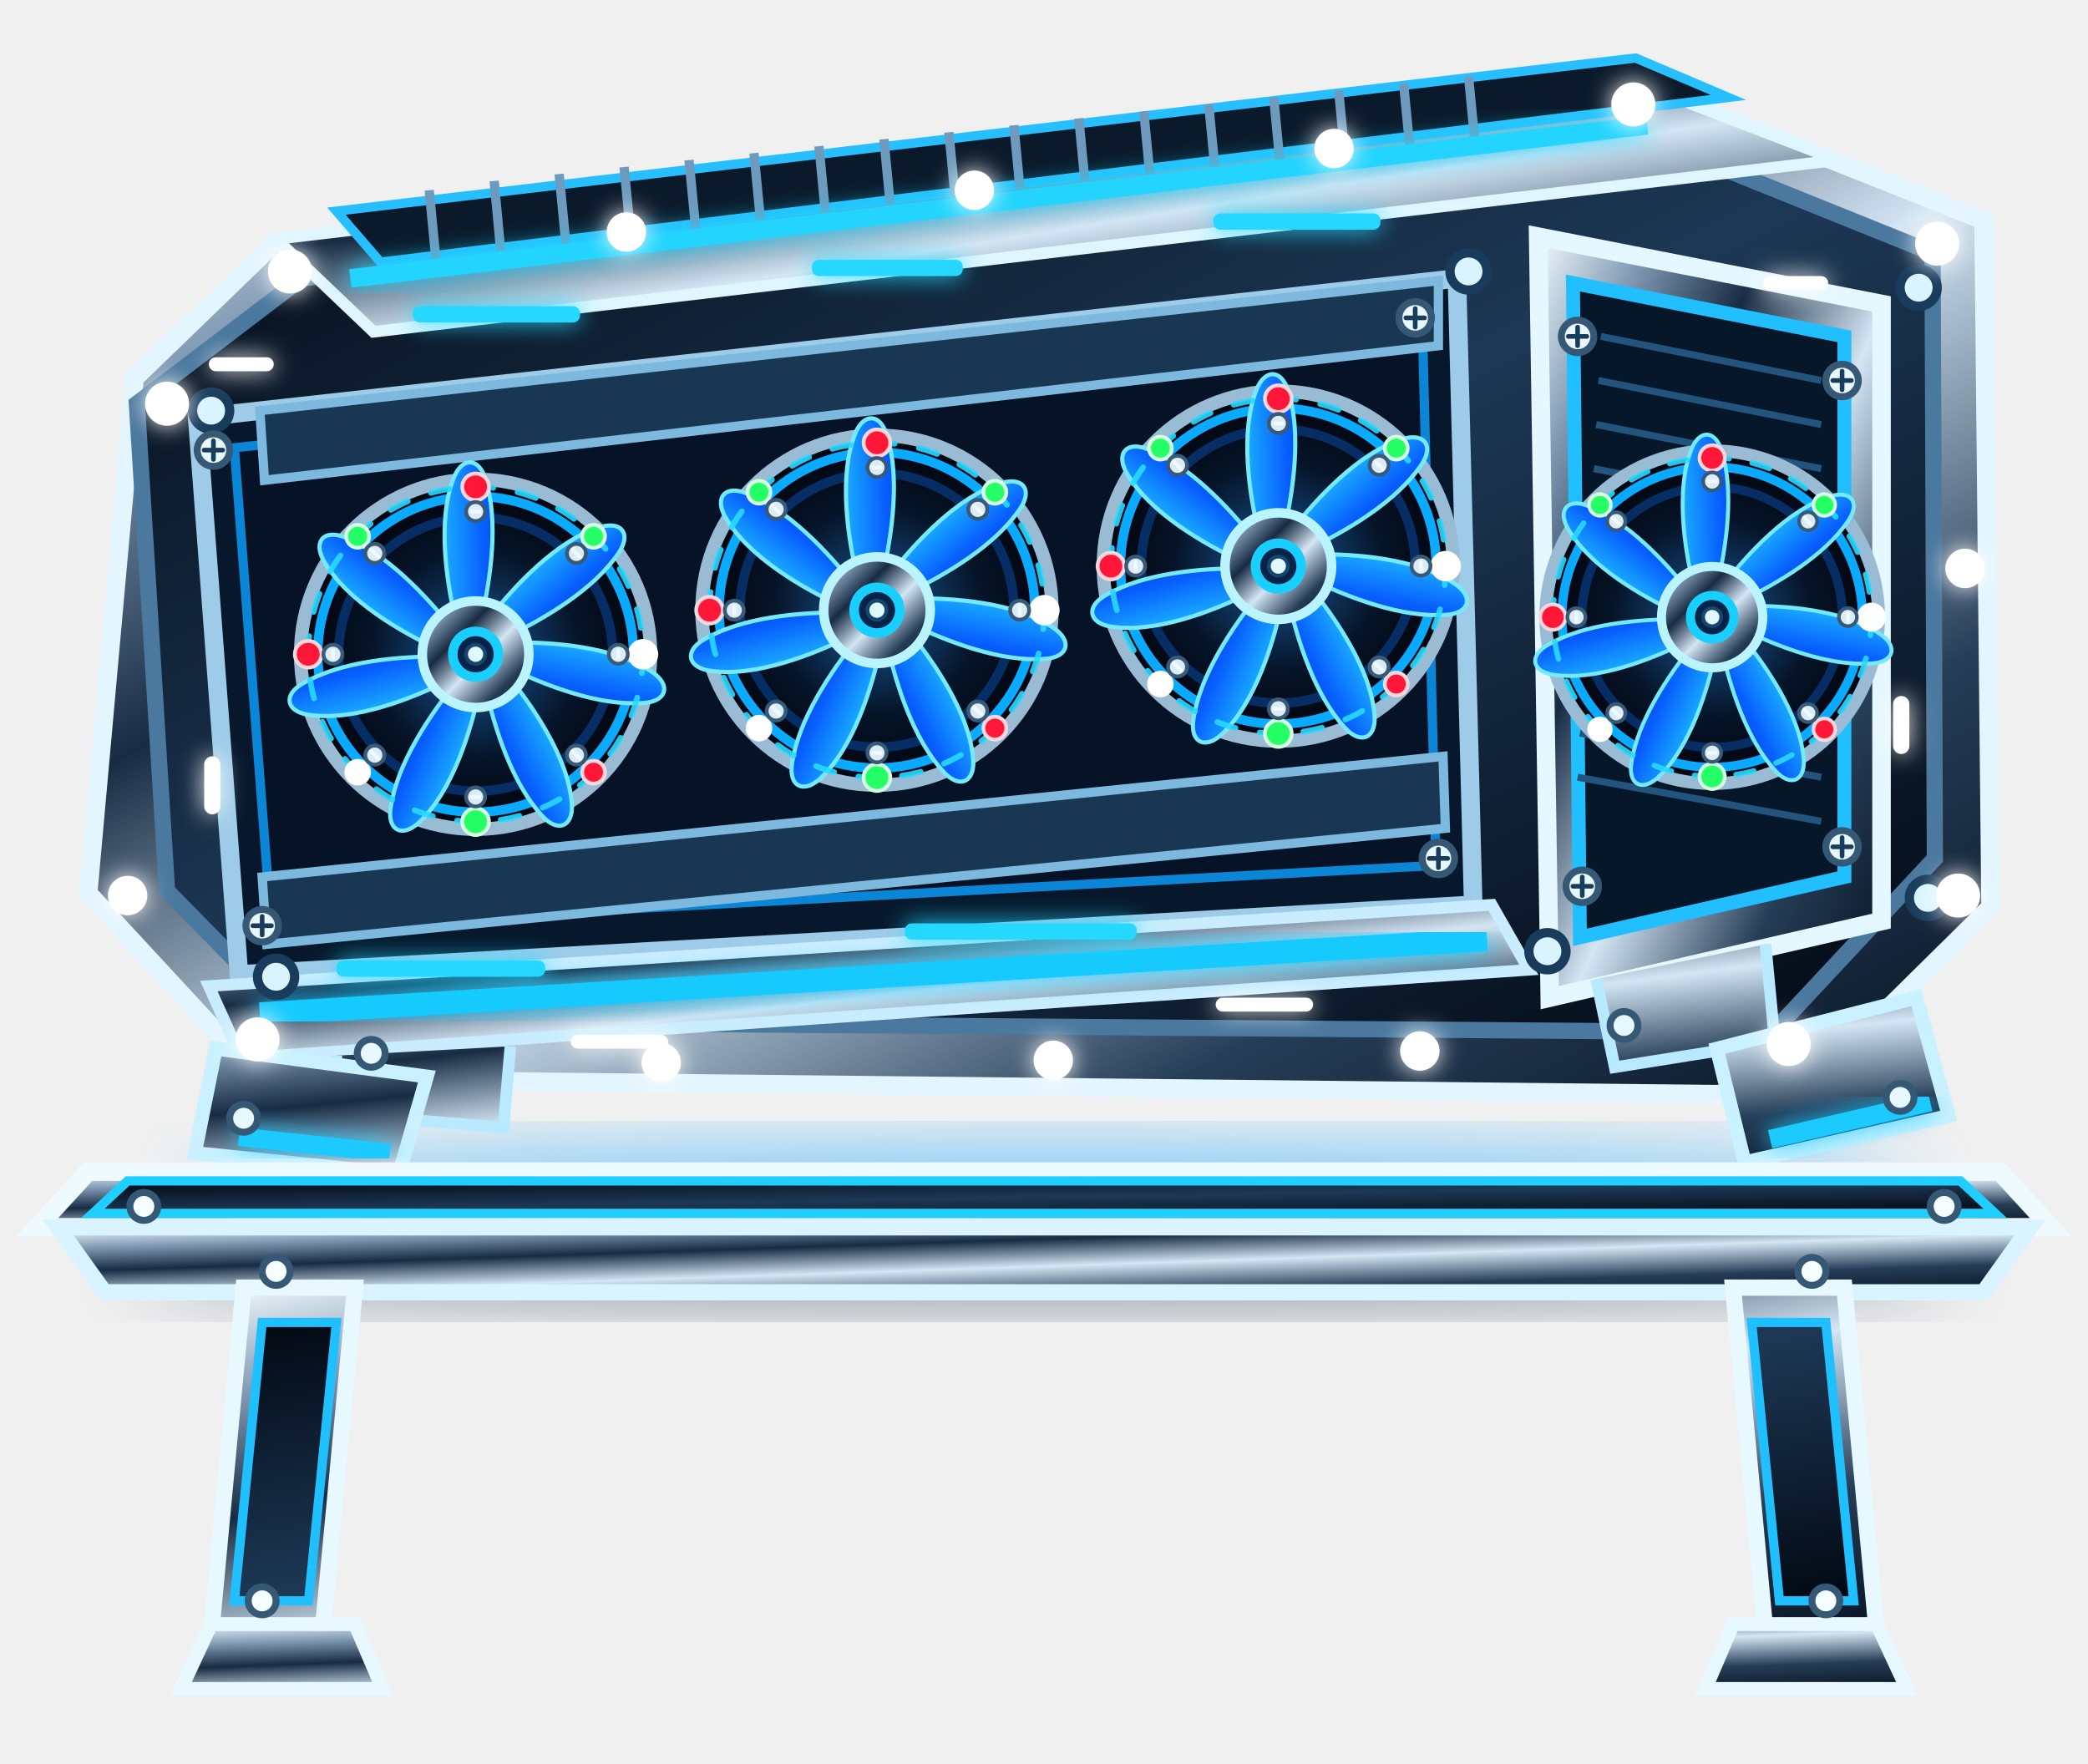
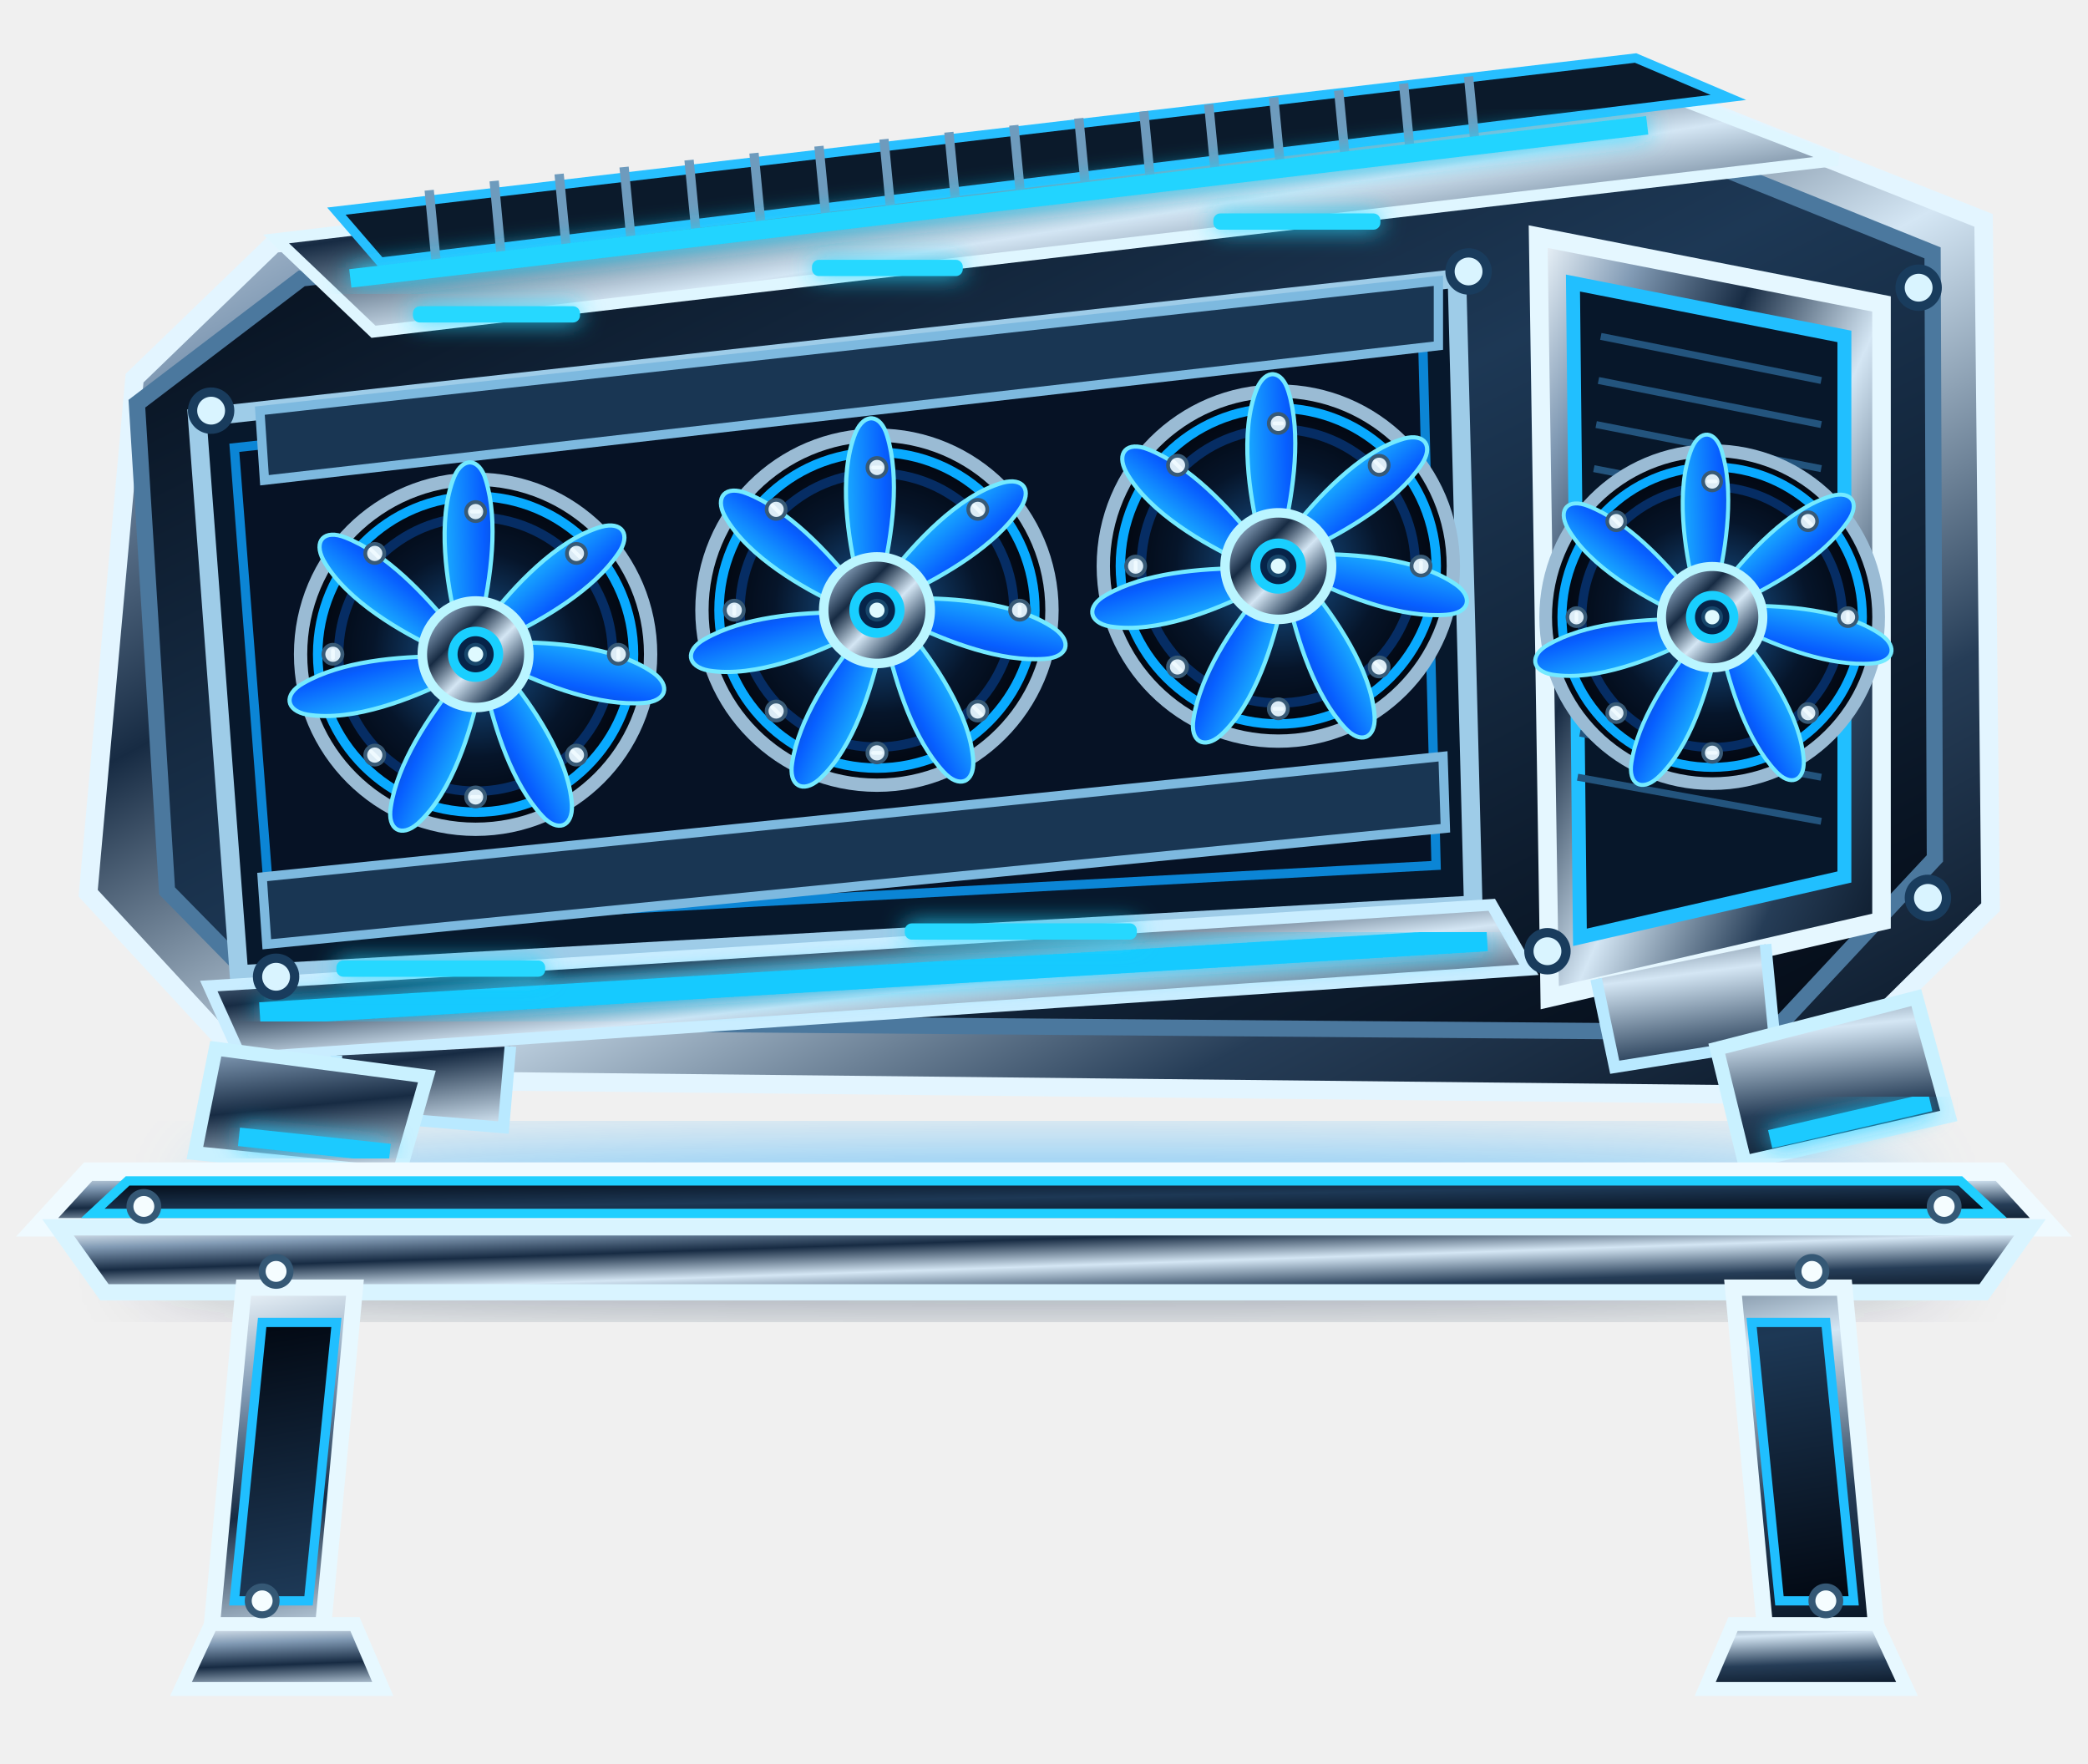
<svg xmlns="http://www.w3.org/2000/svg" viewBox="0 0 900 760">
  <defs>
    <linearGradient id="steel" x1="0" y1="0" x2="1" y2="1">
      <stop stop-color="#f4fbff" />
      <stop offset=".16" stop-color="#829bb5" />
      <stop offset=".34" stop-color="#172b43" />
      <stop offset=".55" stop-color="#d4e6f4" />
      <stop offset=".78" stop-color="#263d57" />
      <stop offset="1" stop-color="#071322" />
    </linearGradient>
    <linearGradient id="dark" x1="0" y1="0" x2="1" y2="1">
      <stop stop-color="#020812" />
      <stop offset=".5" stop-color="#1d3855" />
      <stop offset="1" stop-color="#020812" />
    </linearGradient>
    <linearGradient id="blue" x1="0" y1="0" x2="1" y2="1">
      <stop stop-color="#d7ffff" />
      <stop offset=".25" stop-color="#20caff" />
      <stop offset=".58" stop-color="#075eff" />
      <stop offset="1" stop-color="#031b65" />
    </linearGradient>
    <radialGradient id="fanbg">
      <stop stop-color="#1a5d9e" />
      <stop offset=".65" stop-color="#06152a" />
      <stop offset="1" stop-color="#020711" />
    </radialGradient>
    <filter id="glow">
      <feGaussianBlur stdDeviation="5" result="b" />
      <feMerge>
        <feMergeNode in="b" />
        <feMergeNode in="SourceGraphic" />
      </feMerge>
    </filter>
    <filter id="shadow">
      <feGaussianBlur stdDeviation="16" />
    </filter>
    <g id="fan">
      <circle r="92" fill="#020812" stroke="#9abbd4" stroke-width="7" />
      <circle r="83" fill="url(#fanbg)" stroke="#09aaff" stroke-width="5" />
      <circle r="72" fill="none" stroke="#062d64" stroke-width="5" />
      <g class="fan-rotor" fill="url(#blue)" stroke="#75eaff" stroke-width="2.2" stroke-linejoin="round">
        <animateTransform attributeName="transform" attributeType="XML" type="rotate" from="0 0 0" to="360 0 0" dur="1.15s" repeatCount="indefinite" />
        <path d="M8 -20 C19 -34 42 -60 66 -67 C77 -70 82 -63 75 -53 C62 -34 37 -19 14 -8 Q8 -8 8 -20Z" />
        <path d="M8 -20 C19 -34 42 -60 66 -67 C77 -70 82 -63 75 -53 C62 -34 37 -19 14 -8 Q8 -8 8 -20Z" transform="rotate(51.43)" />
        <path d="M8 -20 C19 -34 42 -60 66 -67 C77 -70 82 -63 75 -53 C62 -34 37 -19 14 -8 Q8 -8 8 -20Z" transform="rotate(102.86)" />
        <path d="M8 -20 C19 -34 42 -60 66 -67 C77 -70 82 -63 75 -53 C62 -34 37 -19 14 -8 Q8 -8 8 -20Z" transform="rotate(154.29)" />
        <path d="M8 -20 C19 -34 42 -60 66 -67 C77 -70 82 -63 75 -53 C62 -34 37 -19 14 -8 Q8 -8 8 -20Z" transform="rotate(205.72)" />
        <path d="M8 -20 C19 -34 42 -60 66 -67 C77 -70 82 -63 75 -53 C62 -34 37 -19 14 -8 Q8 -8 8 -20Z" transform="rotate(257.15)" />
        <path d="M8 -20 C19 -34 42 -60 66 -67 C77 -70 82 -63 75 -53 C62 -34 37 -19 14 -8 Q8 -8 8 -20Z" transform="rotate(308.58)" />
-       </g>
-       <g class="fan-led-orbit" fill="none" stroke-linecap="round">
-         <animateTransform attributeName="transform" attributeType="XML" type="rotate" from="0 0 0" to="360 0 0" dur="1.15s" repeatCount="indefinite" />
-         <circle r="88" stroke="#28d9ff" stroke-width="3" stroke-dasharray="10 13" opacity=".9" />
-         <circle cx="0" cy="-88" r="7" fill="#ff1738" stroke="#ffd5dc" stroke-width="2" />
-         <circle cx="62" cy="-62" r="6" fill="#24ff65" stroke="#d5ffe2" stroke-width="2" />
-         <circle cx="88" cy="0" r="7" fill="#ffffff" stroke="#ffffff" stroke-width="2" />
-         <circle cx="62" cy="62" r="6" fill="#ff1738" stroke="#ffd5dc" stroke-width="2" />
-         <circle cx="0" cy="88" r="7" fill="#24ff65" stroke="#d5ffe2" stroke-width="2" />
-         <circle cx="-62" cy="62" r="6" fill="#ffffff" stroke="#ffffff" stroke-width="2" />
-         <circle cx="-88" cy="0" r="7" fill="#ff1738" stroke="#ffd5dc" stroke-width="2" />
-         <circle cx="-62" cy="-62" r="6" fill="#24ff65" stroke="#d5ffe2" stroke-width="2" />
      </g>
      <circle r="28" fill="url(#steel)" stroke="#baf5ff" stroke-width="5" />
      <circle r="12" fill="#062449" stroke="#19cfff" stroke-width="5" />
      <circle r="5" fill="#dffaff" stroke="#17466b" stroke-width="2" />
      <g fill="#dcecf6" stroke="#385a76" stroke-width="2">
        <circle cx="0" cy="-75" r="5" />
        <circle cx="53" cy="-53" r="5" />
        <circle cx="75" cy="0" r="5" />
        <circle cx="53" cy="53" r="5" />
        <circle cx="0" cy="75" r="5" />
        <circle cx="-53" cy="53" r="5" />
        <circle cx="-75" cy="0" r="5" />
        <circle cx="-53" cy="-53" r="5" />
      </g>
      <g stroke="#effaff" stroke-width="2" stroke-linecap="round">
        <path d="M-2 -75 2 -75M51 -55 55 -51M75 -2 75 2M51 51 55 55M-2 75 2 75M-55 51 -51 55M-75 -2 -75 2M-55 -55 -51 -51" />
      </g>
    </g>
  </defs>
  <ellipse cx="455" cy="512" rx="370" ry="24" fill="#009dff" opacity=".4" filter="url(#shadow)" />
  <path d="M38 385 58 163 118 105 704 35 855 95 858 391 776 472 112 465Z" fill="url(#steel)" stroke="#e3f5ff" stroke-width="8" />
  <path d="M59 174 130 120 699 55 833 109 834 370 764 445 127 440 72 384Z" fill="url(#dark)" stroke="#4b789e" stroke-width="7" />
  <path d="M119 103 701 34 792 69 161 143Z" fill="url(#steel)" stroke="#dff6ff" stroke-width="5" />
  <path d="M145 91 705 25 745 42 164 113Z" fill="#0b1a2b" stroke="#27bfff" stroke-width="4" />
  <g stroke="#6e9bbd" stroke-width="4">
    <path d="M185 82 188 113M213 78 216 110M241 75 244 106M269 72 272 103M297 69 300 100M325 66 328 97M353 63 356 94M381 60 384 91M409 57 412 88M437 54 440 85M465 51 468 82M493 48 496 79M521 45 524 76M549 42 552 73M577 39 580 70M605 36 608 67M633 33 636 64" />
  </g>
  <path d="M151 120 710 54" stroke="#21d4ff" stroke-width="8" filter="url(#glow)" />
  <path d="M85 180 628 120 635 390 103 420Z" fill="#07182c" stroke="#9ecce8" stroke-width="8" />
  <path d="M101 193 613 137 619 373 117 400Z" fill="#061225" stroke="#0b85d5" stroke-width="4" />
  <g fill="#193653" stroke="#7db9df" stroke-width="4">
    <path d="M112 177 620 121 620 149 114 207Z" />
    <path d="M113 378 622 326 623 357 115 407Z" />
  </g>
  <g transform="translate(205 282) scale(.82)">
    <use href="#fan" />
  </g>
  <g transform="translate(378 263) scale(.82)">
    <use href="#fan" />
  </g>
  <g transform="translate(551 244) scale(.82)">
    <use href="#fan" />
  </g>
  <path d="M663 102 811 131 811 397 668 430Z" fill="url(#steel)" stroke="#e5f7ff" stroke-width="8" />
  <path d="M678 122 795 145 795 378 681 404Z" fill="#07172a" stroke="#21bfff" stroke-width="6" />
  <g stroke="#23547d" stroke-width="3">
    <path d="M690 145 785 164M689 164 785 183M688 183 785 202M687 202 785 221M686 221 785 240M685 240 785 259M684 259 785 278M683 278 785 297M682 297 785 316M681 316 785 335M680 335 785 354" />
  </g>
  <g transform="translate(738 266) scale(.78)">
    <use href="#fan" />
  </g>
  <path d="M90 425 643 390 659 418 104 456Z" fill="url(#steel)" stroke="#c9edff" stroke-width="5" />
  <path d="M112 437 641 405" stroke="#12caff" stroke-width="10" filter="url(#glow)" />
  <path d="M145 455 145 480 217 486 220 451M688 422 696 460 765 449 761 407" fill="url(#steel)" stroke="#b9e9ff" stroke-width="5" />
  <g fill="#25d8ff" filter="url(#glow)">
    <rect x="178" y="132" width="72" height="7" rx="3" />
    <rect x="350" y="112" width="65" height="7" rx="3" />
    <rect x="523" y="92" width="72" height="7" rx="3" />
    <rect x="145" y="414" width="90" height="7" rx="3" />
    <rect x="390" y="398" width="100" height="7" rx="3" />
  </g>
  <path d="M93 452 84 497 172 506 184 464ZM740 452 752 501 840 481 826 430Z" fill="url(#steel)" stroke="#c9f1ff" stroke-width="6" />
  <path d="M103 490 168 497M763 491 832 475" stroke="#1acaff" stroke-width="8" filter="url(#glow)" />
  <g fill="#d9f4ff" stroke="#193c5d" stroke-width="4">
    <circle cx="91" cy="177" r="8" />
    <circle cx="633" cy="117" r="8" />
    <circle cx="667" cy="410" r="8" />
    <circle cx="119" cy="421" r="8" />
    <circle cx="827" cy="124" r="8" />
    <circle cx="831" cy="387" r="8" />
  </g>
-   <style>
- @keyframes rgbStroke {
-   0%, 29% { stroke:#ff1738; }
-   33%, 62% { stroke:#24ff65; }
-   66%, 95% { stroke:#ffffff; }
-   100% { stroke:#ff1738; }
- }
- @keyframes rgbBulbColor {
-   0%, 29% { stroke:#ff1738; fill:#ff1738; }
-   33%, 62% { stroke:#24ff65; fill:#24ff65; }
-   66%, 95% { stroke:#ffffff; fill:#ffffff; }
-   100% { stroke:#ff1738; fill:#ff1738; }
- }
- @keyframes rgbStripColor {
-   0%, 29% { fill:#ff1738; }
-   33%, 62% { fill:#24ff65; }
-   66%, 95% { fill:#ffffff; }
-   100% { fill:#ff1738; }
- }
- @keyframes rgbGlow {
-   0%, 29% { opacity:1; filter:url(#glowRed); }
-   33%, 62% { opacity:1; filter:url(#glowGreen); }
-   66%, 95% { opacity:1; filter:url(#glowWhite); }
-   100% { opacity:1; filter:url(#glowRed); }
- }
- @keyframes chase {
-   0%, 100% { opacity:1; }
-   50% { opacity:.22; }
- }
- .rgb-edge { fill:none; stroke-width:6; stroke-linecap:round; animation:rgbStroke 2.4s infinite, rgbGlow 2.4s infinite; }
- .rgb-edge-inner { fill:none; stroke-width:4; stroke-linecap:round; animation:rgbStroke 2.4s infinite; animation-delay:.35s; }
- .rgb-bulb { stroke-width:3; animation:rgbBulbColor 2.4s infinite, rgbGlow 2.4s infinite; }
- .rgb-bulb:nth-of-type(2n) { animation-delay:.25s; }
- .rgb-bulb:nth-of-type(3n) { animation-delay:.5s; }
- .rgb-strip { animation:rgbStripColor 2.4s infinite, chase 1.2s infinite; }
- @media (prefers-reduced-motion: reduce) { .rgb-edge,.rgb-edge-inner,.rgb-bulb,.rgb-strip { animation:none; } }
- </style>
-   <defs>
-     <filter id="glowRed" x="-80%" y="-80%" width="260%" height="260%">
-       <feGaussianBlur stdDeviation="10" result="b" />
-       <feGaussianBlur stdDeviation="4" in="SourceGraphic" result="s" />
-       <feMerge>
-         <feMergeNode in="b" />
-         <feMergeNode in="b" />
-         <feMergeNode in="s" />
-         <feMergeNode in="SourceGraphic" />
-       </feMerge>
-     </filter>
-     <filter id="glowGreen" x="-80%" y="-80%" width="260%" height="260%">
-       <feGaussianBlur stdDeviation="10" result="b" />
-       <feGaussianBlur stdDeviation="4" in="SourceGraphic" result="s" />
-       <feMerge>
-         <feMergeNode in="b" />
-         <feMergeNode in="b" />
-         <feMergeNode in="s" />
-         <feMergeNode in="SourceGraphic" />
-       </feMerge>
-     </filter>
-     <filter id="glowWhite" x="-80%" y="-80%" width="260%" height="260%">
-       <feGaussianBlur stdDeviation="10" result="b" />
-       <feGaussianBlur stdDeviation="4" in="SourceGraphic" result="s" />
-       <feMerge>
-         <feMergeNode in="b" />
-         <feMergeNode in="b" />
-         <feMergeNode in="s" />
-         <feMergeNode in="SourceGraphic" />
-       </feMerge>
-     </filter>
-   </defs>
-   <g>
-     <g>
-       <path class="rgb-edge" d="M62 170 126 111 701 43 844 102 849 390 771 456 111 451 57 389Z" />
-       <path class="rgb-edge-inner" d="M80 388 112 435 645 402M674 421 759 439 824 385M143 103 704 37M119 425 640 393" />
-     </g>
-     <g filter="url(#glow)">
-       <g fill="#ffffff" stroke="#ffffff" class="rgb-bulb">
-         <circle cx="72" cy="174" r="8" />
-         <circle cx="125" cy="117" r="8" />
-         <circle cx="270" cy="100" r="7" />
-         <circle cx="420" cy="82" r="7" />
-         <circle cx="575" cy="64" r="7" />
-         <circle cx="704" cy="45" r="8" />
-         <circle cx="835" cy="105" r="8" />
-         <circle cx="847" cy="245" r="7" />
-         <circle cx="844" cy="386" r="8" />
-         <circle cx="771" cy="450" r="8" />
-         <circle cx="612" cy="453" r="7" />
-         <circle cx="454" cy="457" r="7" />
-         <circle cx="285" cy="458" r="7" />
-         <circle cx="111" cy="448" r="8" />
-         <circle cx="55" cy="386" r="7" />
-       </g>
-       <g fill="#ffffff" class="rgb-strip">
-         <rect x="90" y="154" width="28" height="6" rx="3" />
-         <rect x="760" y="119" width="28" height="6" rx="3" />
-         <rect x="816" y="300" width="7" height="25" rx="3.5" />
-         <rect x="88" y="326" width="7" height="25" rx="3.5" />
-         <rect x="246" y="446" width="42" height="6" rx="3" />
-         <rect x="524" y="430" width="42" height="6" rx="3" />
-       </g>
-     </g>
-     <g fill="#e8f8ff" stroke="#355875" stroke-width="3">
-       <circle cx="92" cy="194" r="7" />
-       <circle cx="610" cy="137" r="7" />
-       <circle cx="113" cy="399" r="7" />
-       <circle cx="620" cy="370" r="7" />
-       <circle cx="680" cy="145" r="7" />
-       <circle cx="794" cy="164" r="7" />
-       <circle cx="682" cy="382" r="7" />
-       <circle cx="794" cy="365" r="7" />
-       <circle cx="160" cy="454" r="6" />
-       <circle cx="700" cy="442" r="6" />
-       <circle cx="105" cy="482" r="6" />
-       <circle cx="819" cy="473" r="6" />
-     </g>
-     <g stroke="#183c5a" stroke-width="2" stroke-linecap="round">
-       <path d="M88 194 96 194M92 190 92 198M606 137 614 137M610 133 610 141M109 399 117 399M113 395 113 403M616 370 624 370M620 366 620 374M676 145 684 145M680 141 680 149M790 164 798 164M794 160 794 168M678 382 686 382M682 378 682 386M790 365 798 365M794 361 794 369" />
-     </g>
-   </g>
  <ellipse cx="450" cy="548" rx="390" ry="18" fill="#001b3b" opacity=".42" filter="url(#shadow)" />
  <path d="M38 505 862 505 884 529 16 529Z" fill="url(#steel)" stroke="#effaff" stroke-width="8" />
  <path d="M55 509 845 509 860 523 40 523Z" fill="url(#dark)" stroke="#20cfff" stroke-width="4" />
  <path d="M25 529 875 529 855 557 45 557Z" fill="url(#steel)" stroke="#d9f4ff" stroke-width="7" />
  <path d="M48 535 852 535" stroke="#21d4ff" stroke-width="8" filter="url(#glow)" />
  <path d="M105 555 153 555 139 704 91 704Z M747 555 795 555 809 704 761 704Z" fill="url(#steel)" stroke="#e7f8ff" stroke-width="7" />
  <path d="M113 570 145 570 133 690 101 690Z M755 570 787 570 799 690 767 690Z" fill="url(#dark)" stroke="#20bfff" stroke-width="4" />
  <path d="M91 700 153 700 165 728 78 728Z M747 700 809 700 822 728 735 728Z" fill="url(#steel)" stroke="#e7f8ff" stroke-width="6" />
  <path d="M98 711 151 711M750 711 802 711" stroke="#24ff65" stroke-width="6" filter="url(#glow)" />
  <g fill="#f5fdff" stroke="#355875" stroke-width="3">
    <circle cx="62" cy="520" r="6" />
    <circle cx="838" cy="520" r="6" />
    <circle cx="119" cy="548" r="6" />
    <circle cx="781" cy="548" r="6" />
    <circle cx="113" cy="690" r="6" />
    <circle cx="787" cy="690" r="6" />
  </g>
</svg>
